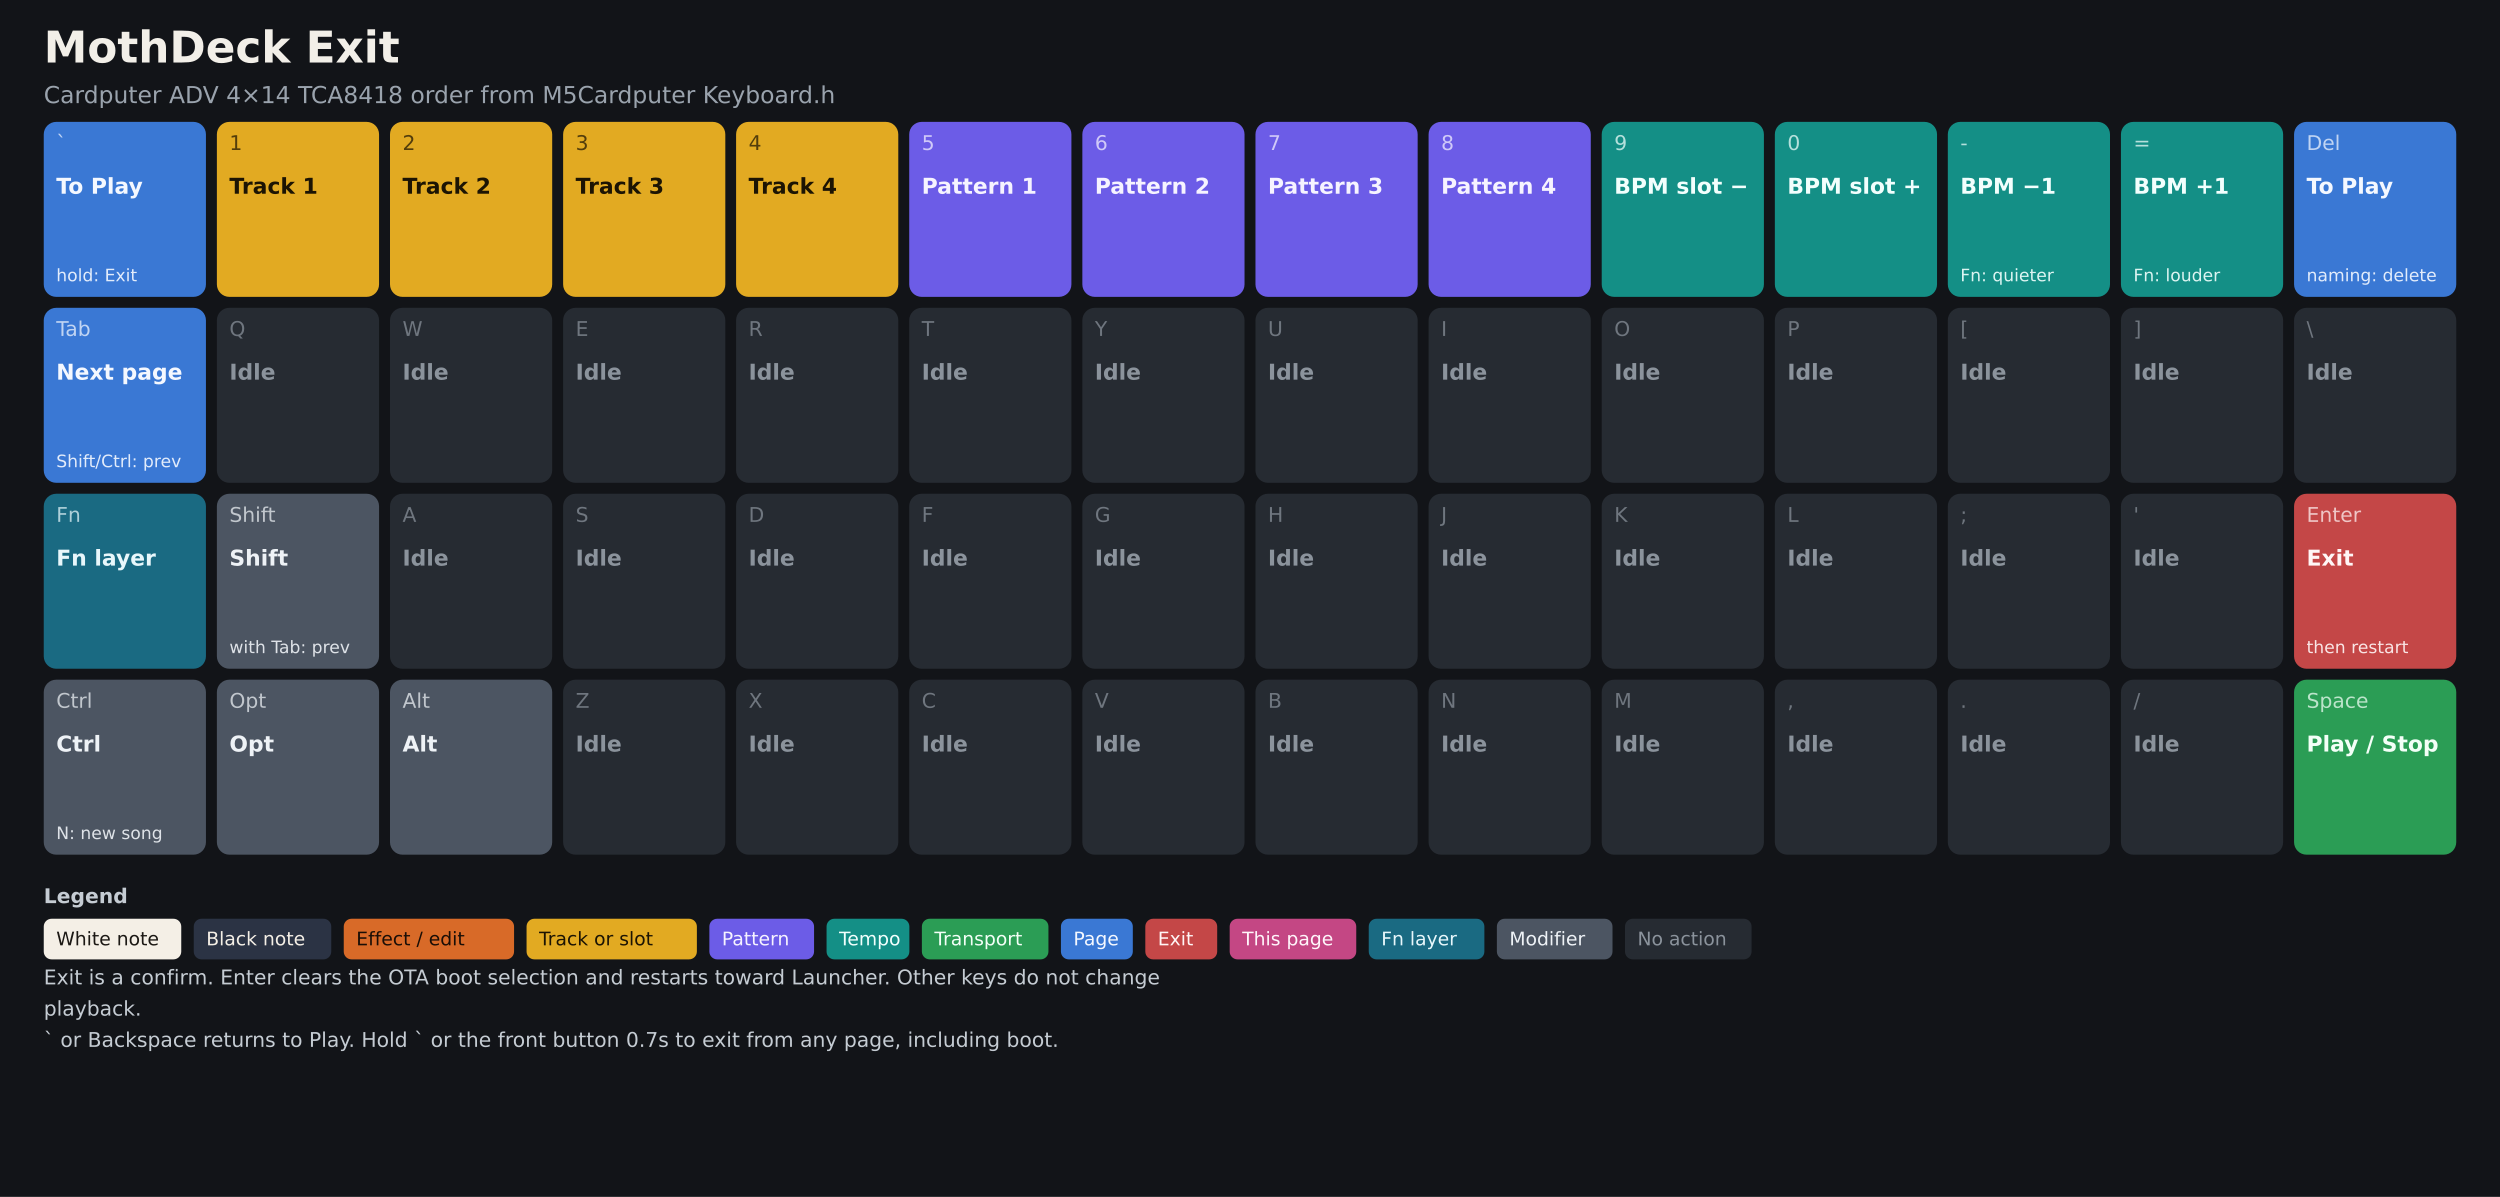
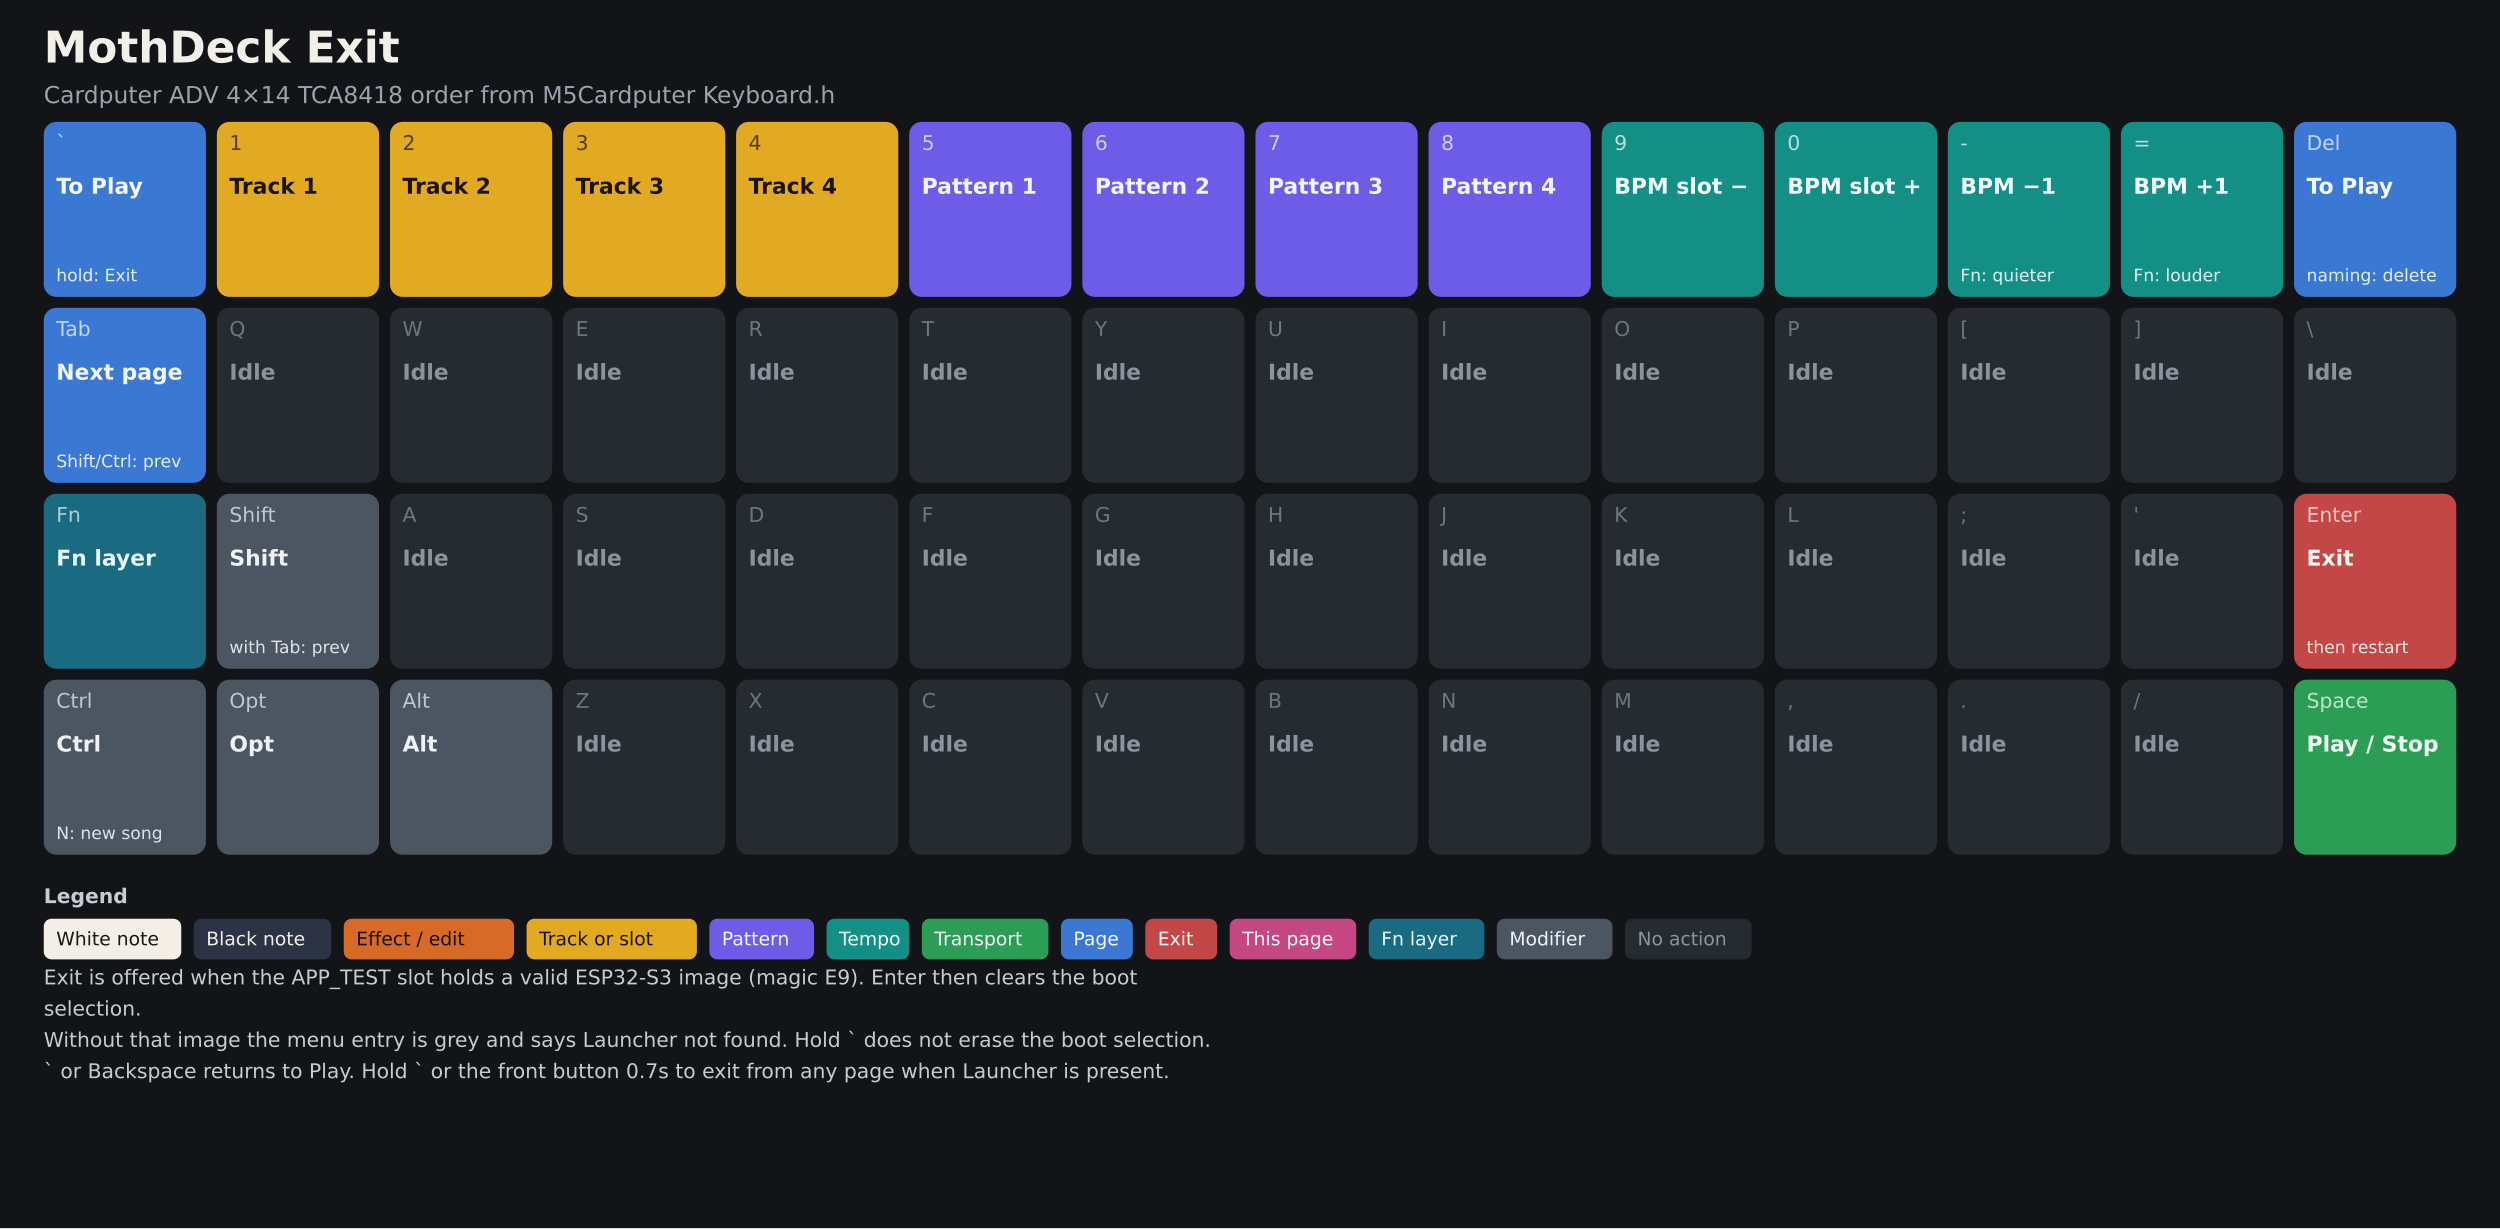
- <svg xmlns="http://www.w3.org/2000/svg" width="1600" height="766" viewBox="0 0 1600 766">
+ <svg xmlns="http://www.w3.org/2000/svg" width="1600" height="786" viewBox="0 0 1600 786">
  <style>text { font-family: 'DejaVu Sans', 'Liberation Sans', sans-serif; }</style>
  <rect width="100%" height="100%" fill="#121418" />
  <text x="28" y="40" fill="#f2efe8" font-size="28" font-weight="700">MothDeck  Exit</text>
  <text x="28" y="66" fill="#9aa3ad" font-size="15">Cardputer ADV  4×14  TCA8418 order from M5Cardputer Keyboard.h</text>
  <rect x="28.0" y="78.0" width="103.8" height="112.0" rx="8" fill="#3a78d4" />
  <text x="36.0" y="96.0" fill="#f4f8ff" font-size="13" opacity="0.72">`</text>
  <text x="36.0" y="124.0" fill="#f4f8ff" font-size="14" font-weight="700">To Play</text>
  <text x="36.0" y="180.0" fill="#f4f8ff" font-size="11" opacity="0.9">hold: Exit</text>
  <rect x="138.8" y="78.0" width="103.8" height="112.0" rx="8" fill="#e2aa22" />
  <text x="146.8" y="96.0" fill="#1c1403" font-size="13" opacity="0.72">1</text>
  <text x="146.8" y="124.0" fill="#1c1403" font-size="14" font-weight="700">Track 1</text>
  <rect x="249.6" y="78.0" width="103.8" height="112.0" rx="8" fill="#e2aa22" />
  <text x="257.6" y="96.0" fill="#1c1403" font-size="13" opacity="0.72">2</text>
  <text x="257.6" y="124.0" fill="#1c1403" font-size="14" font-weight="700">Track 2</text>
  <rect x="360.4" y="78.0" width="103.8" height="112.0" rx="8" fill="#e2aa22" />
  <text x="368.4" y="96.0" fill="#1c1403" font-size="13" opacity="0.72">3</text>
  <text x="368.4" y="124.0" fill="#1c1403" font-size="14" font-weight="700">Track 3</text>
  <rect x="471.1" y="78.0" width="103.8" height="112.0" rx="8" fill="#e2aa22" />
  <text x="479.1" y="96.0" fill="#1c1403" font-size="13" opacity="0.72">4</text>
  <text x="479.1" y="124.0" fill="#1c1403" font-size="14" font-weight="700">Track 4</text>
  <rect x="581.9" y="78.0" width="103.8" height="112.0" rx="8" fill="#6c5ce7" />
  <text x="589.9" y="96.0" fill="#f6f3ff" font-size="13" opacity="0.72">5</text>
  <text x="589.9" y="124.0" fill="#f6f3ff" font-size="14" font-weight="700">Pattern 1</text>
  <rect x="692.7" y="78.0" width="103.8" height="112.0" rx="8" fill="#6c5ce7" />
  <text x="700.7" y="96.0" fill="#f6f3ff" font-size="13" opacity="0.72">6</text>
  <text x="700.7" y="124.0" fill="#f6f3ff" font-size="14" font-weight="700">Pattern 2</text>
  <rect x="803.5" y="78.0" width="103.8" height="112.0" rx="8" fill="#6c5ce7" />
  <text x="811.5" y="96.0" fill="#f6f3ff" font-size="13" opacity="0.72">7</text>
  <text x="811.5" y="124.0" fill="#f6f3ff" font-size="14" font-weight="700">Pattern 3</text>
  <rect x="914.3" y="78.0" width="103.8" height="112.0" rx="8" fill="#6c5ce7" />
  <text x="922.3" y="96.0" fill="#f6f3ff" font-size="13" opacity="0.72">8</text>
  <text x="922.3" y="124.0" fill="#f6f3ff" font-size="14" font-weight="700">Pattern 4</text>
  <rect x="1025.1" y="78.0" width="103.8" height="112.0" rx="8" fill="#148f86" />
  <text x="1033.1" y="96.0" fill="#f2fffd" font-size="13" opacity="0.72">9</text>
  <text x="1033.1" y="124.0" fill="#f2fffd" font-size="14" font-weight="700">BPM slot −</text>
  <rect x="1135.9" y="78.0" width="103.8" height="112.0" rx="8" fill="#148f86" />
  <text x="1143.9" y="96.0" fill="#f2fffd" font-size="13" opacity="0.72">0</text>
  <text x="1143.9" y="124.0" fill="#f2fffd" font-size="14" font-weight="700">BPM slot +</text>
  <rect x="1246.6" y="78.0" width="103.8" height="112.0" rx="8" fill="#148f86" />
  <text x="1254.6" y="96.0" fill="#f2fffd" font-size="13" opacity="0.72">-</text>
  <text x="1254.6" y="124.0" fill="#f2fffd" font-size="14" font-weight="700">BPM −1</text>
  <text x="1254.6" y="180.0" fill="#f2fffd" font-size="11" opacity="0.9">Fn: quieter</text>
  <rect x="1357.4" y="78.0" width="103.8" height="112.0" rx="8" fill="#148f86" />
  <text x="1365.4" y="96.0" fill="#f2fffd" font-size="13" opacity="0.72">=</text>
  <text x="1365.4" y="124.0" fill="#f2fffd" font-size="14" font-weight="700">BPM +1</text>
  <text x="1365.4" y="180.0" fill="#f2fffd" font-size="11" opacity="0.9">Fn: louder</text>
  <rect x="1468.2" y="78.0" width="103.8" height="112.0" rx="8" fill="#3a78d4" />
  <text x="1476.2" y="96.0" fill="#f4f8ff" font-size="13" opacity="0.72">Del</text>
  <text x="1476.2" y="124.0" fill="#f4f8ff" font-size="14" font-weight="700">To Play</text>
  <text x="1476.2" y="180.0" fill="#f4f8ff" font-size="11" opacity="0.9">naming: delete</text>
  <rect x="28.0" y="197.0" width="103.8" height="112.0" rx="8" fill="#3a78d4" />
  <text x="36.0" y="215.0" fill="#f4f8ff" font-size="13" opacity="0.72">Tab</text>
  <text x="36.0" y="243.0" fill="#f4f8ff" font-size="14" font-weight="700">Next page</text>
  <text x="36.0" y="299.0" fill="#f4f8ff" font-size="11" opacity="0.9">Shift/Ctrl: prev</text>
  <rect x="138.8" y="197.0" width="103.8" height="112.0" rx="8" fill="#262b32" />
  <text x="146.8" y="215.0" fill="#8b939c" font-size="13" opacity="0.72">Q</text>
  <text x="146.8" y="243.0" fill="#8b939c" font-size="14" font-weight="700">Idle</text>
  <rect x="249.6" y="197.0" width="103.8" height="112.0" rx="8" fill="#262b32" />
  <text x="257.6" y="215.0" fill="#8b939c" font-size="13" opacity="0.72">W</text>
  <text x="257.6" y="243.0" fill="#8b939c" font-size="14" font-weight="700">Idle</text>
  <rect x="360.4" y="197.0" width="103.8" height="112.0" rx="8" fill="#262b32" />
  <text x="368.4" y="215.0" fill="#8b939c" font-size="13" opacity="0.72">E</text>
  <text x="368.4" y="243.0" fill="#8b939c" font-size="14" font-weight="700">Idle</text>
  <rect x="471.1" y="197.0" width="103.8" height="112.0" rx="8" fill="#262b32" />
  <text x="479.1" y="215.0" fill="#8b939c" font-size="13" opacity="0.72">R</text>
  <text x="479.1" y="243.0" fill="#8b939c" font-size="14" font-weight="700">Idle</text>
  <rect x="581.9" y="197.0" width="103.8" height="112.0" rx="8" fill="#262b32" />
  <text x="589.9" y="215.0" fill="#8b939c" font-size="13" opacity="0.72">T</text>
  <text x="589.9" y="243.0" fill="#8b939c" font-size="14" font-weight="700">Idle</text>
  <rect x="692.7" y="197.0" width="103.8" height="112.0" rx="8" fill="#262b32" />
  <text x="700.7" y="215.0" fill="#8b939c" font-size="13" opacity="0.72">Y</text>
  <text x="700.7" y="243.0" fill="#8b939c" font-size="14" font-weight="700">Idle</text>
  <rect x="803.5" y="197.0" width="103.8" height="112.0" rx="8" fill="#262b32" />
  <text x="811.5" y="215.0" fill="#8b939c" font-size="13" opacity="0.72">U</text>
  <text x="811.5" y="243.0" fill="#8b939c" font-size="14" font-weight="700">Idle</text>
  <rect x="914.3" y="197.0" width="103.8" height="112.0" rx="8" fill="#262b32" />
  <text x="922.3" y="215.0" fill="#8b939c" font-size="13" opacity="0.72">I</text>
  <text x="922.3" y="243.0" fill="#8b939c" font-size="14" font-weight="700">Idle</text>
  <rect x="1025.1" y="197.0" width="103.8" height="112.0" rx="8" fill="#262b32" />
  <text x="1033.1" y="215.0" fill="#8b939c" font-size="13" opacity="0.72">O</text>
  <text x="1033.1" y="243.0" fill="#8b939c" font-size="14" font-weight="700">Idle</text>
  <rect x="1135.9" y="197.0" width="103.8" height="112.0" rx="8" fill="#262b32" />
  <text x="1143.9" y="215.0" fill="#8b939c" font-size="13" opacity="0.72">P</text>
  <text x="1143.9" y="243.0" fill="#8b939c" font-size="14" font-weight="700">Idle</text>
  <rect x="1246.6" y="197.0" width="103.8" height="112.0" rx="8" fill="#262b32" />
  <text x="1254.6" y="215.0" fill="#8b939c" font-size="13" opacity="0.72">[</text>
  <text x="1254.6" y="243.0" fill="#8b939c" font-size="14" font-weight="700">Idle</text>
  <rect x="1357.4" y="197.0" width="103.8" height="112.0" rx="8" fill="#262b32" />
  <text x="1365.4" y="215.0" fill="#8b939c" font-size="13" opacity="0.72">]</text>
  <text x="1365.4" y="243.0" fill="#8b939c" font-size="14" font-weight="700">Idle</text>
  <rect x="1468.2" y="197.0" width="103.8" height="112.0" rx="8" fill="#262b32" />
  <text x="1476.2" y="215.0" fill="#8b939c" font-size="13" opacity="0.72">\</text>
  <text x="1476.2" y="243.0" fill="#8b939c" font-size="14" font-weight="700">Idle</text>
  <rect x="28.0" y="316.0" width="103.8" height="112.0" rx="8" fill="#1a6a82" />
  <text x="36.0" y="334.0" fill="#e8f7fb" font-size="13" opacity="0.72">Fn</text>
  <text x="36.0" y="362.0" fill="#e8f7fb" font-size="14" font-weight="700">Fn layer</text>
  <rect x="138.8" y="316.0" width="103.8" height="112.0" rx="8" fill="#4c5562" />
  <text x="146.8" y="334.0" fill="#eef2f6" font-size="13" opacity="0.72">Shift</text>
  <text x="146.8" y="362.0" fill="#eef2f6" font-size="14" font-weight="700">Shift</text>
  <text x="146.8" y="418.0" fill="#eef2f6" font-size="11" opacity="0.9">with Tab: prev</text>
  <rect x="249.6" y="316.0" width="103.8" height="112.0" rx="8" fill="#262b32" />
  <text x="257.6" y="334.0" fill="#8b939c" font-size="13" opacity="0.72">A</text>
  <text x="257.6" y="362.0" fill="#8b939c" font-size="14" font-weight="700">Idle</text>
  <rect x="360.4" y="316.0" width="103.8" height="112.0" rx="8" fill="#262b32" />
  <text x="368.4" y="334.0" fill="#8b939c" font-size="13" opacity="0.72">S</text>
  <text x="368.4" y="362.0" fill="#8b939c" font-size="14" font-weight="700">Idle</text>
  <rect x="471.1" y="316.0" width="103.8" height="112.0" rx="8" fill="#262b32" />
  <text x="479.1" y="334.0" fill="#8b939c" font-size="13" opacity="0.72">D</text>
  <text x="479.1" y="362.0" fill="#8b939c" font-size="14" font-weight="700">Idle</text>
  <rect x="581.9" y="316.0" width="103.8" height="112.0" rx="8" fill="#262b32" />
  <text x="589.9" y="334.0" fill="#8b939c" font-size="13" opacity="0.72">F</text>
  <text x="589.9" y="362.0" fill="#8b939c" font-size="14" font-weight="700">Idle</text>
  <rect x="692.7" y="316.0" width="103.8" height="112.0" rx="8" fill="#262b32" />
  <text x="700.7" y="334.0" fill="#8b939c" font-size="13" opacity="0.72">G</text>
  <text x="700.7" y="362.0" fill="#8b939c" font-size="14" font-weight="700">Idle</text>
  <rect x="803.5" y="316.0" width="103.8" height="112.0" rx="8" fill="#262b32" />
  <text x="811.5" y="334.0" fill="#8b939c" font-size="13" opacity="0.72">H</text>
  <text x="811.5" y="362.0" fill="#8b939c" font-size="14" font-weight="700">Idle</text>
  <rect x="914.3" y="316.0" width="103.8" height="112.0" rx="8" fill="#262b32" />
  <text x="922.3" y="334.0" fill="#8b939c" font-size="13" opacity="0.72">J</text>
  <text x="922.3" y="362.0" fill="#8b939c" font-size="14" font-weight="700">Idle</text>
  <rect x="1025.1" y="316.0" width="103.8" height="112.0" rx="8" fill="#262b32" />
  <text x="1033.1" y="334.0" fill="#8b939c" font-size="13" opacity="0.72">K</text>
  <text x="1033.1" y="362.0" fill="#8b939c" font-size="14" font-weight="700">Idle</text>
  <rect x="1135.9" y="316.0" width="103.8" height="112.0" rx="8" fill="#262b32" />
  <text x="1143.9" y="334.0" fill="#8b939c" font-size="13" opacity="0.72">L</text>
  <text x="1143.9" y="362.0" fill="#8b939c" font-size="14" font-weight="700">Idle</text>
  <rect x="1246.6" y="316.0" width="103.8" height="112.0" rx="8" fill="#262b32" />
  <text x="1254.6" y="334.0" fill="#8b939c" font-size="13" opacity="0.72">;</text>
  <text x="1254.6" y="362.0" fill="#8b939c" font-size="14" font-weight="700">Idle</text>
  <rect x="1357.4" y="316.0" width="103.8" height="112.0" rx="8" fill="#262b32" />
  <text x="1365.4" y="334.0" fill="#8b939c" font-size="13" opacity="0.72">'</text>
  <text x="1365.4" y="362.0" fill="#8b939c" font-size="14" font-weight="700">Idle</text>
  <rect x="1468.2" y="316.0" width="103.8" height="112.0" rx="8" fill="#c44747" />
  <text x="1476.2" y="334.0" fill="#fff6f6" font-size="13" opacity="0.72">Enter</text>
  <text x="1476.2" y="362.0" fill="#fff6f6" font-size="14" font-weight="700">Exit</text>
  <text x="1476.2" y="418.0" fill="#fff6f6" font-size="11" opacity="0.9">then restart</text>
  <rect x="28.0" y="435.0" width="103.8" height="112.0" rx="8" fill="#4c5562" />
  <text x="36.0" y="453.0" fill="#eef2f6" font-size="13" opacity="0.72">Ctrl</text>
  <text x="36.0" y="481.0" fill="#eef2f6" font-size="14" font-weight="700">Ctrl</text>
  <text x="36.0" y="537.0" fill="#eef2f6" font-size="11" opacity="0.9">N: new song</text>
  <rect x="138.8" y="435.0" width="103.8" height="112.0" rx="8" fill="#4c5562" />
  <text x="146.8" y="453.0" fill="#eef2f6" font-size="13" opacity="0.72">Opt</text>
  <text x="146.8" y="481.0" fill="#eef2f6" font-size="14" font-weight="700">Opt</text>
  <rect x="249.6" y="435.0" width="103.8" height="112.0" rx="8" fill="#4c5562" />
  <text x="257.6" y="453.0" fill="#eef2f6" font-size="13" opacity="0.72">Alt</text>
  <text x="257.6" y="481.0" fill="#eef2f6" font-size="14" font-weight="700">Alt</text>
  <rect x="360.4" y="435.0" width="103.8" height="112.0" rx="8" fill="#262b32" />
  <text x="368.4" y="453.0" fill="#8b939c" font-size="13" opacity="0.72">Z</text>
  <text x="368.4" y="481.0" fill="#8b939c" font-size="14" font-weight="700">Idle</text>
  <rect x="471.1" y="435.0" width="103.8" height="112.0" rx="8" fill="#262b32" />
  <text x="479.1" y="453.0" fill="#8b939c" font-size="13" opacity="0.72">X</text>
  <text x="479.1" y="481.0" fill="#8b939c" font-size="14" font-weight="700">Idle</text>
  <rect x="581.9" y="435.0" width="103.8" height="112.0" rx="8" fill="#262b32" />
  <text x="589.9" y="453.0" fill="#8b939c" font-size="13" opacity="0.72">C</text>
  <text x="589.9" y="481.0" fill="#8b939c" font-size="14" font-weight="700">Idle</text>
  <rect x="692.7" y="435.0" width="103.8" height="112.0" rx="8" fill="#262b32" />
  <text x="700.7" y="453.0" fill="#8b939c" font-size="13" opacity="0.72">V</text>
  <text x="700.7" y="481.0" fill="#8b939c" font-size="14" font-weight="700">Idle</text>
  <rect x="803.5" y="435.0" width="103.8" height="112.0" rx="8" fill="#262b32" />
  <text x="811.5" y="453.0" fill="#8b939c" font-size="13" opacity="0.72">B</text>
  <text x="811.5" y="481.0" fill="#8b939c" font-size="14" font-weight="700">Idle</text>
  <rect x="914.3" y="435.0" width="103.8" height="112.0" rx="8" fill="#262b32" />
  <text x="922.3" y="453.0" fill="#8b939c" font-size="13" opacity="0.72">N</text>
  <text x="922.3" y="481.0" fill="#8b939c" font-size="14" font-weight="700">Idle</text>
  <rect x="1025.1" y="435.0" width="103.8" height="112.0" rx="8" fill="#262b32" />
  <text x="1033.1" y="453.0" fill="#8b939c" font-size="13" opacity="0.72">M</text>
  <text x="1033.1" y="481.0" fill="#8b939c" font-size="14" font-weight="700">Idle</text>
  <rect x="1135.9" y="435.0" width="103.8" height="112.0" rx="8" fill="#262b32" />
  <text x="1143.9" y="453.0" fill="#8b939c" font-size="13" opacity="0.72">,</text>
  <text x="1143.9" y="481.0" fill="#8b939c" font-size="14" font-weight="700">Idle</text>
  <rect x="1246.6" y="435.0" width="103.8" height="112.0" rx="8" fill="#262b32" />
  <text x="1254.6" y="453.0" fill="#8b939c" font-size="13" opacity="0.72">.</text>
  <text x="1254.6" y="481.0" fill="#8b939c" font-size="14" font-weight="700">Idle</text>
  <rect x="1357.4" y="435.0" width="103.8" height="112.0" rx="8" fill="#262b32" />
  <text x="1365.4" y="453.0" fill="#8b939c" font-size="13" opacity="0.72">/</text>
  <text x="1365.4" y="481.0" fill="#8b939c" font-size="14" font-weight="700">Idle</text>
  <rect x="1468.2" y="435.0" width="103.8" height="112.0" rx="8" fill="#2b9d55" />
  <text x="1476.2" y="453.0" fill="#f3fff7" font-size="13" opacity="0.72">Space</text>
  <text x="1476.2" y="481.0" fill="#f3fff7" font-size="14" font-weight="700">Play / Stop</text>
  <text x="28" y="578" fill="#c5ccd3" font-size="13" font-weight="700">Legend</text>
  <rect x="28" y="588" width="88" height="26" rx="5" fill="#f4efe6" />
  <text x="36" y="605" fill="#1b1814" font-size="12">White note</text>
  <rect x="124" y="588" width="88" height="26" rx="5" fill="#2b3344" />
  <text x="132" y="605" fill="#f4efe6" font-size="12">Black note</text>
  <rect x="220" y="588" width="109" height="26" rx="5" fill="#d86a28" />
  <text x="228" y="605" fill="#1a0e06" font-size="12">Effect / edit</text>
  <rect x="337" y="588" width="109" height="26" rx="5" fill="#e2aa22" />
  <text x="345" y="605" fill="#1c1403" font-size="12">Track or slot</text>
  <rect x="454" y="588" width="67" height="26" rx="5" fill="#6c5ce7" />
  <text x="462" y="605" fill="#f6f3ff" font-size="12">Pattern</text>
  <rect x="529" y="588" width="53" height="26" rx="5" fill="#148f86" />
  <text x="537" y="605" fill="#f2fffd" font-size="12">Tempo</text>
  <rect x="590" y="588" width="81" height="26" rx="5" fill="#2b9d55" />
  <text x="598" y="605" fill="#f3fff7" font-size="12">Transport</text>
  <rect x="679" y="588" width="46" height="26" rx="5" fill="#3a78d4" />
  <text x="687" y="605" fill="#f4f8ff" font-size="12">Page</text>
  <rect x="733" y="588" width="46" height="26" rx="5" fill="#c44747" />
  <text x="741" y="605" fill="#fff6f6" font-size="12">Exit</text>
  <rect x="787" y="588" width="81" height="26" rx="5" fill="#c44784" />
  <text x="795" y="605" fill="#fff5fa" font-size="12">This page</text>
  <rect x="876" y="588" width="74" height="26" rx="5" fill="#1a6a82" />
  <text x="884" y="605" fill="#e8f7fb" font-size="12">Fn layer</text>
  <rect x="958" y="588" width="74" height="26" rx="5" fill="#4c5562" />
  <text x="966" y="605" fill="#eef2f6" font-size="12">Modifier</text>
  <rect x="1040" y="588" width="81" height="26" rx="5" fill="#262b32" />
  <text x="1048" y="605" fill="#8b939c" font-size="12">No action</text>
-   <text x="28" y="630" fill="#c5ccd3" font-size="13">Exit is a confirm. Enter clears the OTA boot selection and restarts toward Launcher. Other keys do not change</text>
-   <text x="28" y="650" fill="#c5ccd3" font-size="13">playback.</text>
-   <text x="28" y="670" fill="#c5ccd3" font-size="13">` or Backspace returns to Play. Hold ` or the front button 0.7s to exit from any page, including boot.</text>
+   <text x="28" y="630" fill="#c5ccd3" font-size="13">Exit is offered when the APP_TEST slot holds a valid ESP32-S3 image (magic E9). Enter then clears the boot</text>
+   <text x="28" y="650" fill="#c5ccd3" font-size="13">selection.</text>
+   <text x="28" y="670" fill="#c5ccd3" font-size="13">Without that image the menu entry is grey and says Launcher not found. Hold ` does not erase the boot selection.</text>
+   <text x="28" y="690" fill="#c5ccd3" font-size="13">` or Backspace returns to Play. Hold ` or the front button 0.7s to exit from any page when Launcher is present.</text>
</svg>
